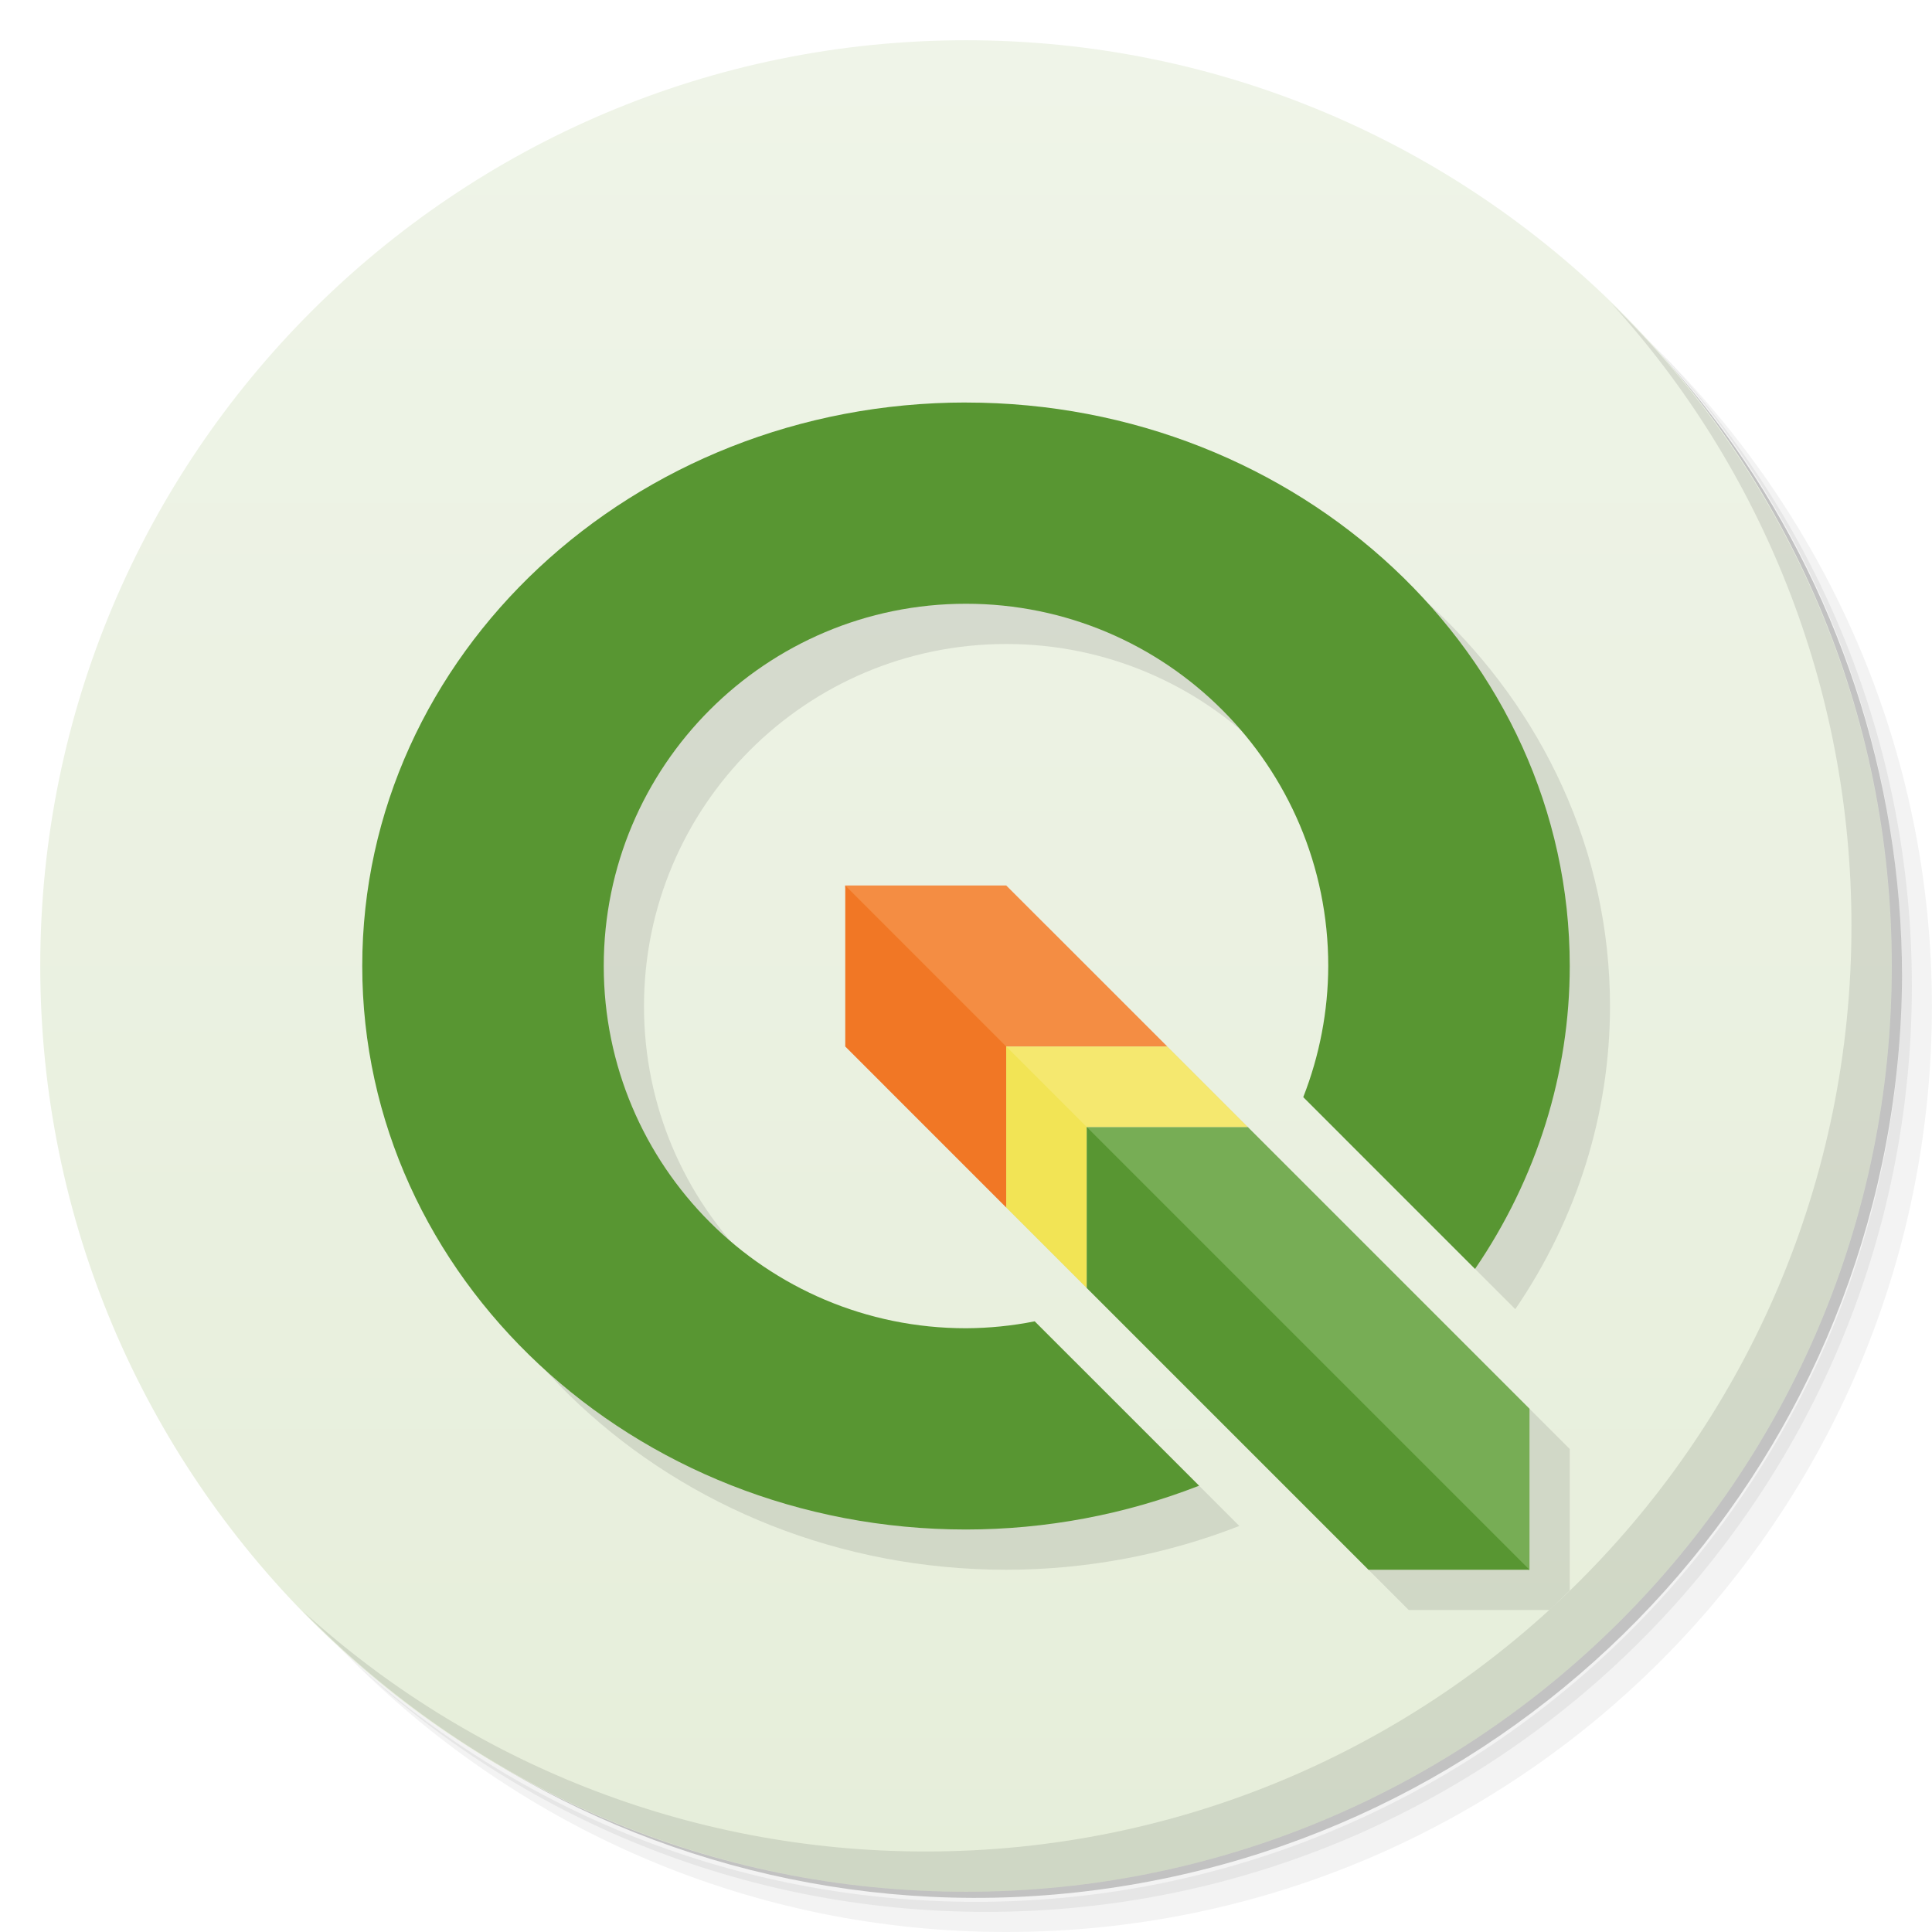
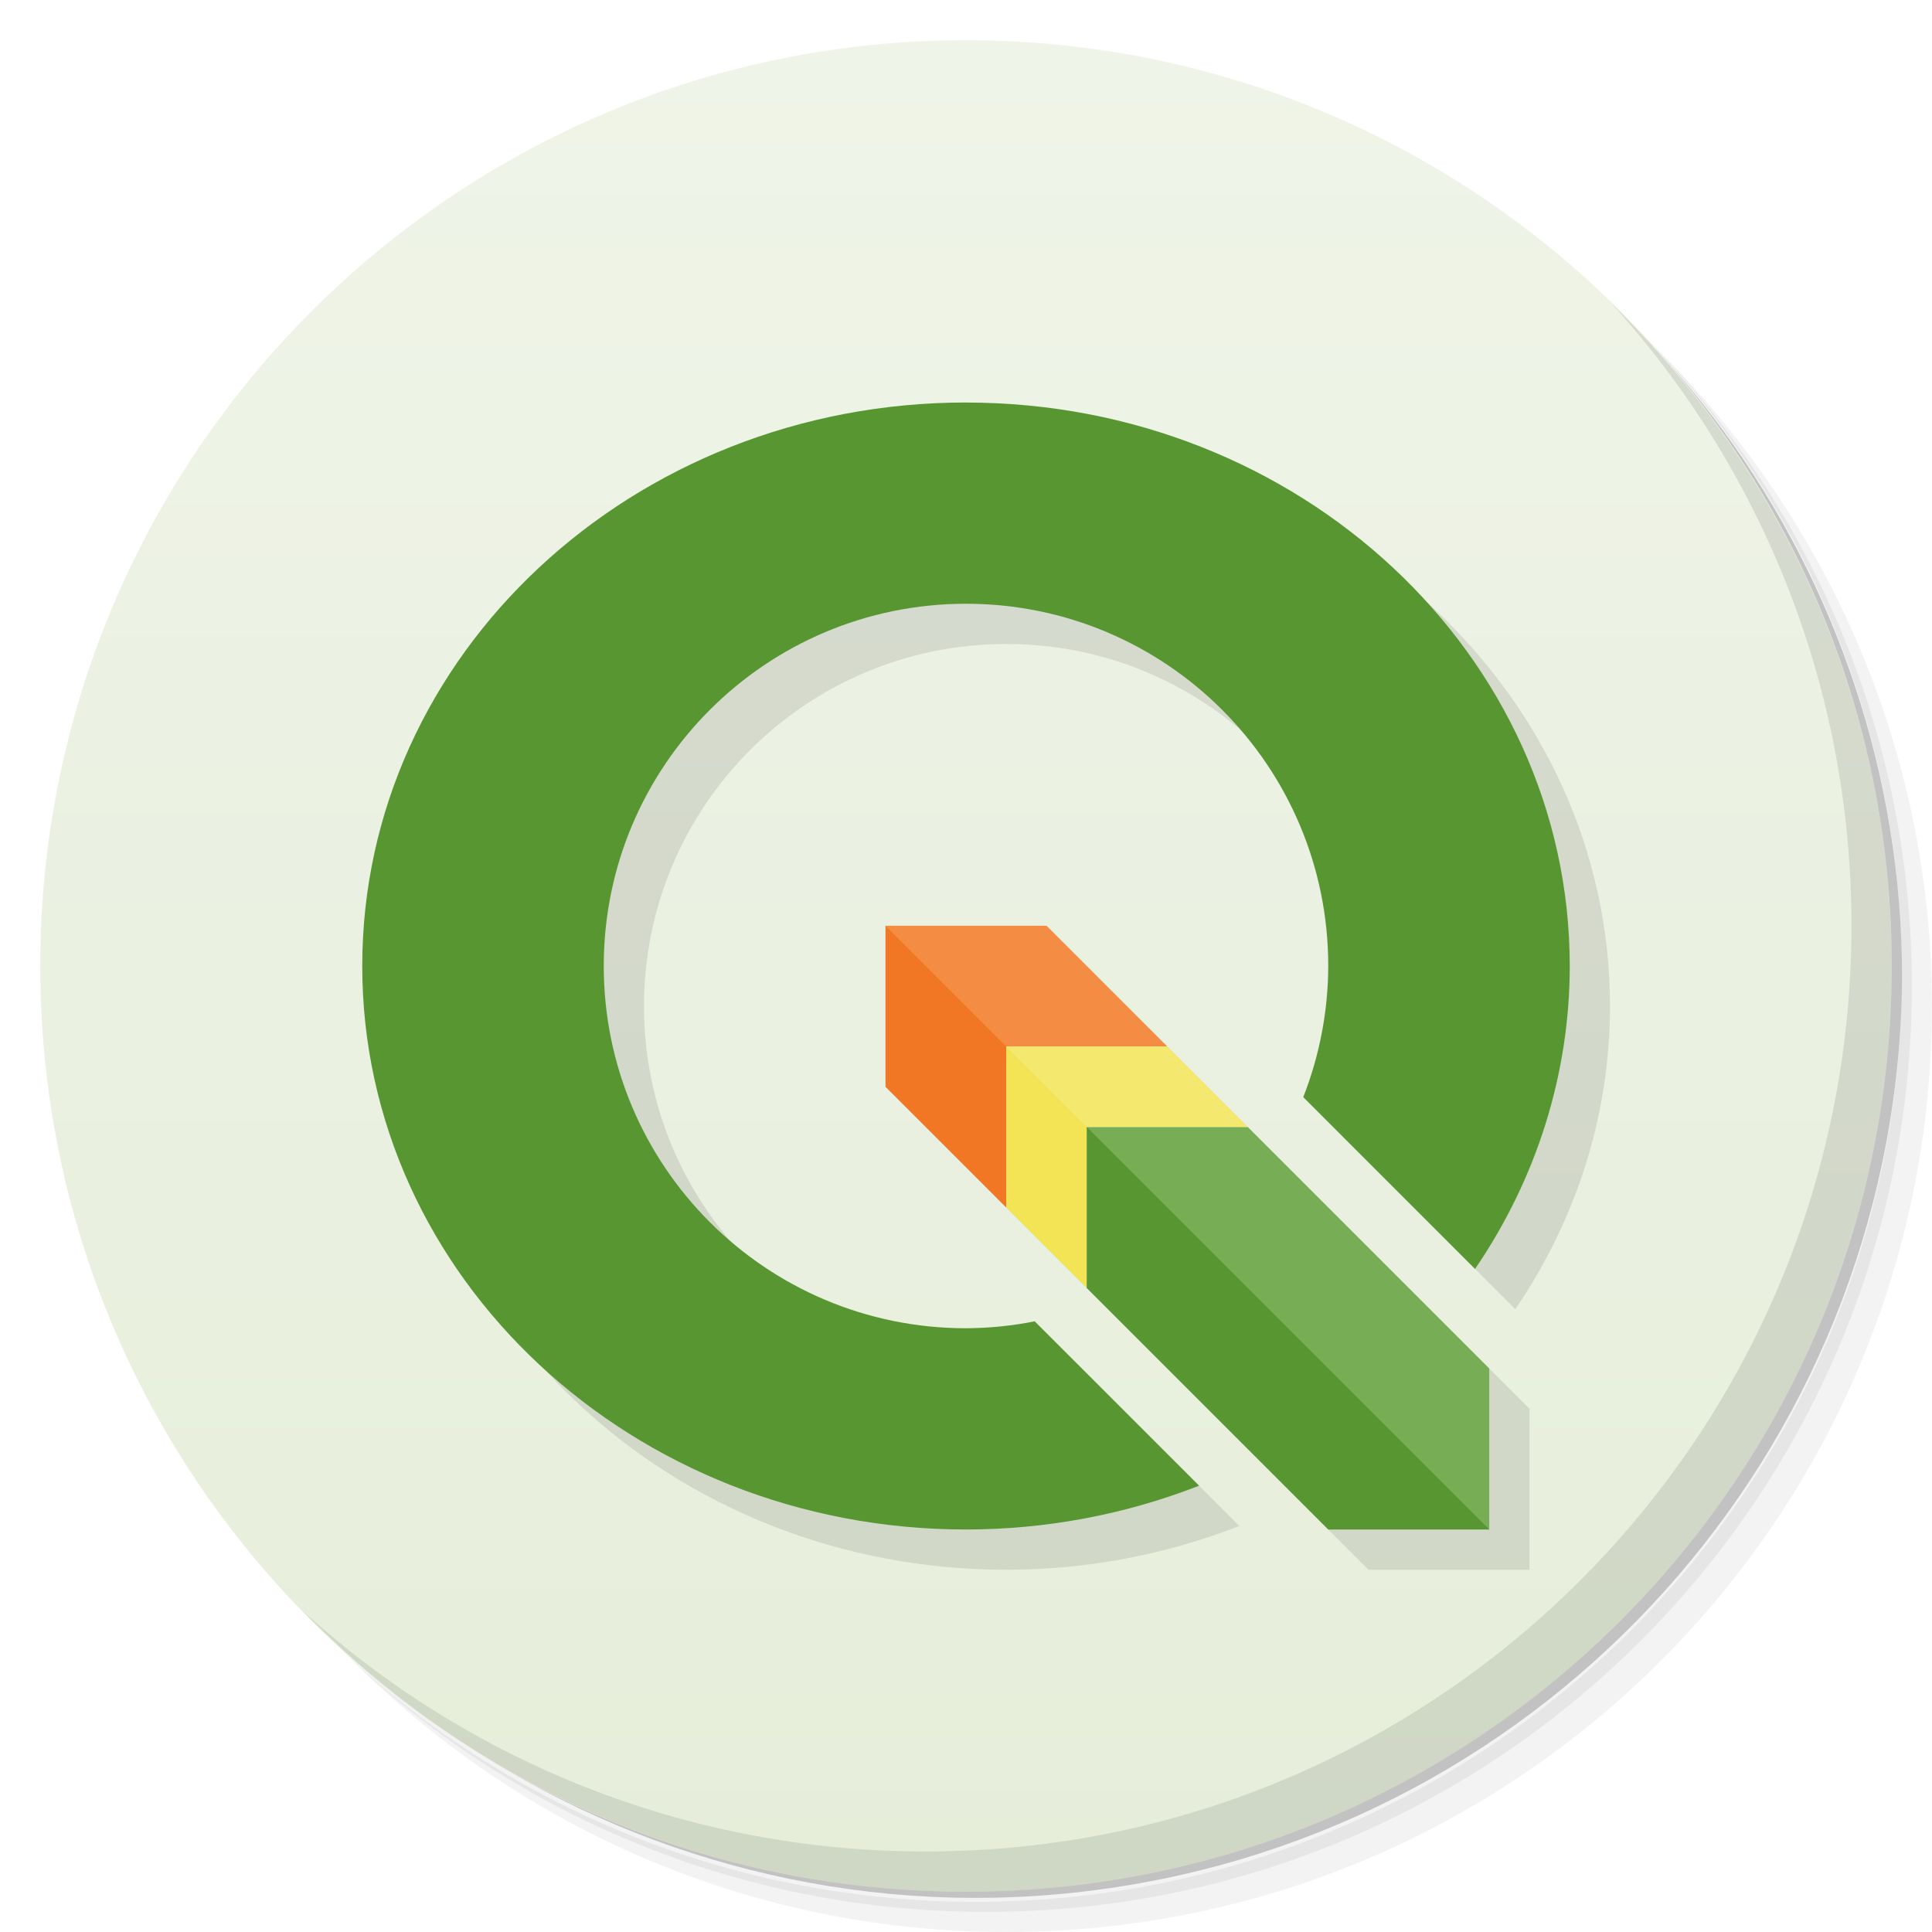
<svg xmlns="http://www.w3.org/2000/svg" version="1.1" viewBox="0 0 48 48">
  <defs>
    <linearGradient id="bg" x2="0" y1="1" y2="47" gradientUnits="userSpaceOnUse">
      <stop style="stop-color:#eff4e8" offset="0" />
      <stop style="stop-color:#e6eeda" offset="1" />
    </linearGradient>
  </defs>
  <path d="m36.31 5c5.859 4.062 9.688 10.831 9.688 18.5 0 12.426-10.07 22.5-22.5 22.5-7.669 0-14.438-3.828-18.5-9.688 1.037 1.822 2.306 3.499 3.781 4.969 4.085 3.712 9.514 5.969 15.469 5.969 12.703 0 23-10.298 23-23 0-5.954-2.256-11.384-5.969-15.469-1.469-1.475-3.147-2.744-4.969-3.781zm4.969 3.781c3.854 4.113 6.219 9.637 6.219 15.719 0 12.703-10.297 23-23 23-6.081 0-11.606-2.364-15.719-6.219 4.16 4.144 9.883 6.719 16.219 6.719 12.703 0 23-10.298 23-23 0-6.335-2.575-12.06-6.719-16.219z" style="opacity:.05" />
  <path d="m41.28 8.781c3.712 4.085 5.969 9.514 5.969 15.469 0 12.703-10.297 23-23 23-5.954 0-11.384-2.256-15.469-5.969 4.113 3.854 9.637 6.219 15.719 6.219 12.703 0 23-10.298 23-23 0-6.081-2.364-11.606-6.219-15.719z" style="opacity:.1" />
  <path d="m31.25 2.375c8.615 3.154 14.75 11.417 14.75 21.13 0 12.426-10.07 22.5-22.5 22.5-9.708 0-17.971-6.135-21.12-14.75a23 23 0 0 0 44.875-7 23 23 0 0 0-16-21.875z" style="opacity:.2" />
  <circle cx="24" cy="24" r="23" style="fill:url(#bg)" />
-   <path d="m25 11c-8.284 0-15 6.268-15 14s6.716 14 15 14c1.988-7.85e-4 3.957-0.371 5.791-1.088l-4.084-4.084c-0.562 0.112-1.134 0.169-1.707 0.172-4.971 0-9-4.029-9-9s4.029-9 9-9 9 4.029 9 9c-0.003 1.115-0.214 2.22-0.621 3.258l4.268 4.268c1.536-2.248 2.353-4.859 2.353-7.525 0-7.732-6.716-14-15-14zm-3 12v4l13 13h3.49c0.174-0.158 0.341-0.323 0.51-0.486v-3.514l-13-13h-4z" style="opacity:.1;paint-order:normal" />
+   <path d="m25 11c-8.284 0-15 6.268-15 14s6.716 14 15 14c1.988-7.85e-4 3.957-0.371 5.791-1.088l-4.084-4.084c-0.562 0.112-1.134 0.169-1.707 0.172-4.971 0-9-4.029-9-9s4.029-9 9-9 9 4.029 9 9c-0.003 1.115-0.214 2.22-0.621 3.258l4.268 4.268c1.536-2.248 2.353-4.859 2.353-7.525 0-7.732-6.716-14-15-14zm-3 16 12 12h4v-4l-12-12z" style="opacity:.1" />
  <path d="m40.03 7.531c3.712 4.084 5.969 9.514 5.969 15.469 0 12.703-10.297 23-23 23-5.954 0-11.384-2.256-15.469-5.969 4.178 4.291 10.01 6.969 16.469 6.969 12.703 0 23-10.298 23-23 0-6.462-2.677-12.291-6.969-16.469z" style="opacity:.1" />
-   <path d="m24 10c-8.284 0-15 6.268-15 14s6.716 14 15 14c1.988-7.85e-4 3.957-0.371 5.791-1.088l-4.084-4.084c-0.562 0.112-1.134 0.169-1.707 0.172-4.971 0-9-4.029-9-9s4.029-9 9-9 9 4.029 9 9c-0.003 1.115-0.214 2.22-0.621 3.258l4.268 4.268c1.536-2.248 2.353-4.859 2.353-7.525 0-7.732-6.716-14-15-14z" style="fill:#589632;paint-order:normal" />
-   <path d="m27 28h4l7 7v4c-1 0-11-10-11-11z" style="fill:#77ad55" />
-   <path d="m21 22c0 1 3 4 4 4h4l-4-4z" style="fill:#f48d43" />
-   <path d="m21 22 4 4v4l-4-4z" style="fill:#f17725" />
+   <path d="m24 10c-8.284 0-15 6.268-15 14s6.716 14 15 14c1.988-7.85e-4 3.957-0.371 5.791-1.088l-4.084-4.084c-0.562 0.112-1.134 0.169-1.707 0.172-4.971 0-9-4.029-9-9s4.029-9 9-9 9 4.029 9 9c-0.003 1.115-0.214 2.22-0.621 3.258l4.268 4.268c1.536-2.248 2.353-4.859 2.353-7.525 0-7.732-6.716-14-15-14z" style="fill:#589632" />
+   <path d="m27 28h4l6 6v4c-1 0-10-9-10-10z" style="fill:#77ad55" />
+   <path d="m22 23c0 1 2 3 3 3h4l-3-3z" style="fill:#f48d43" />
+   <path d="m22 23 3 3v4l-3-3z" style="fill:#f17725" />
  <path d="m25 26c0 1 1 2 2 2h4l-2-2z" style="fill:#f5e86f" />
  <path d="m25 26 2 2v4l-2-2z" style="fill:#f2e455" />
-   <path d="m34 39-7-7v-4l11 11z" style="fill:#589632" />
+   <path d="m33 38-6-6v-4l10 10z" style="fill:#589632" />
</svg>
